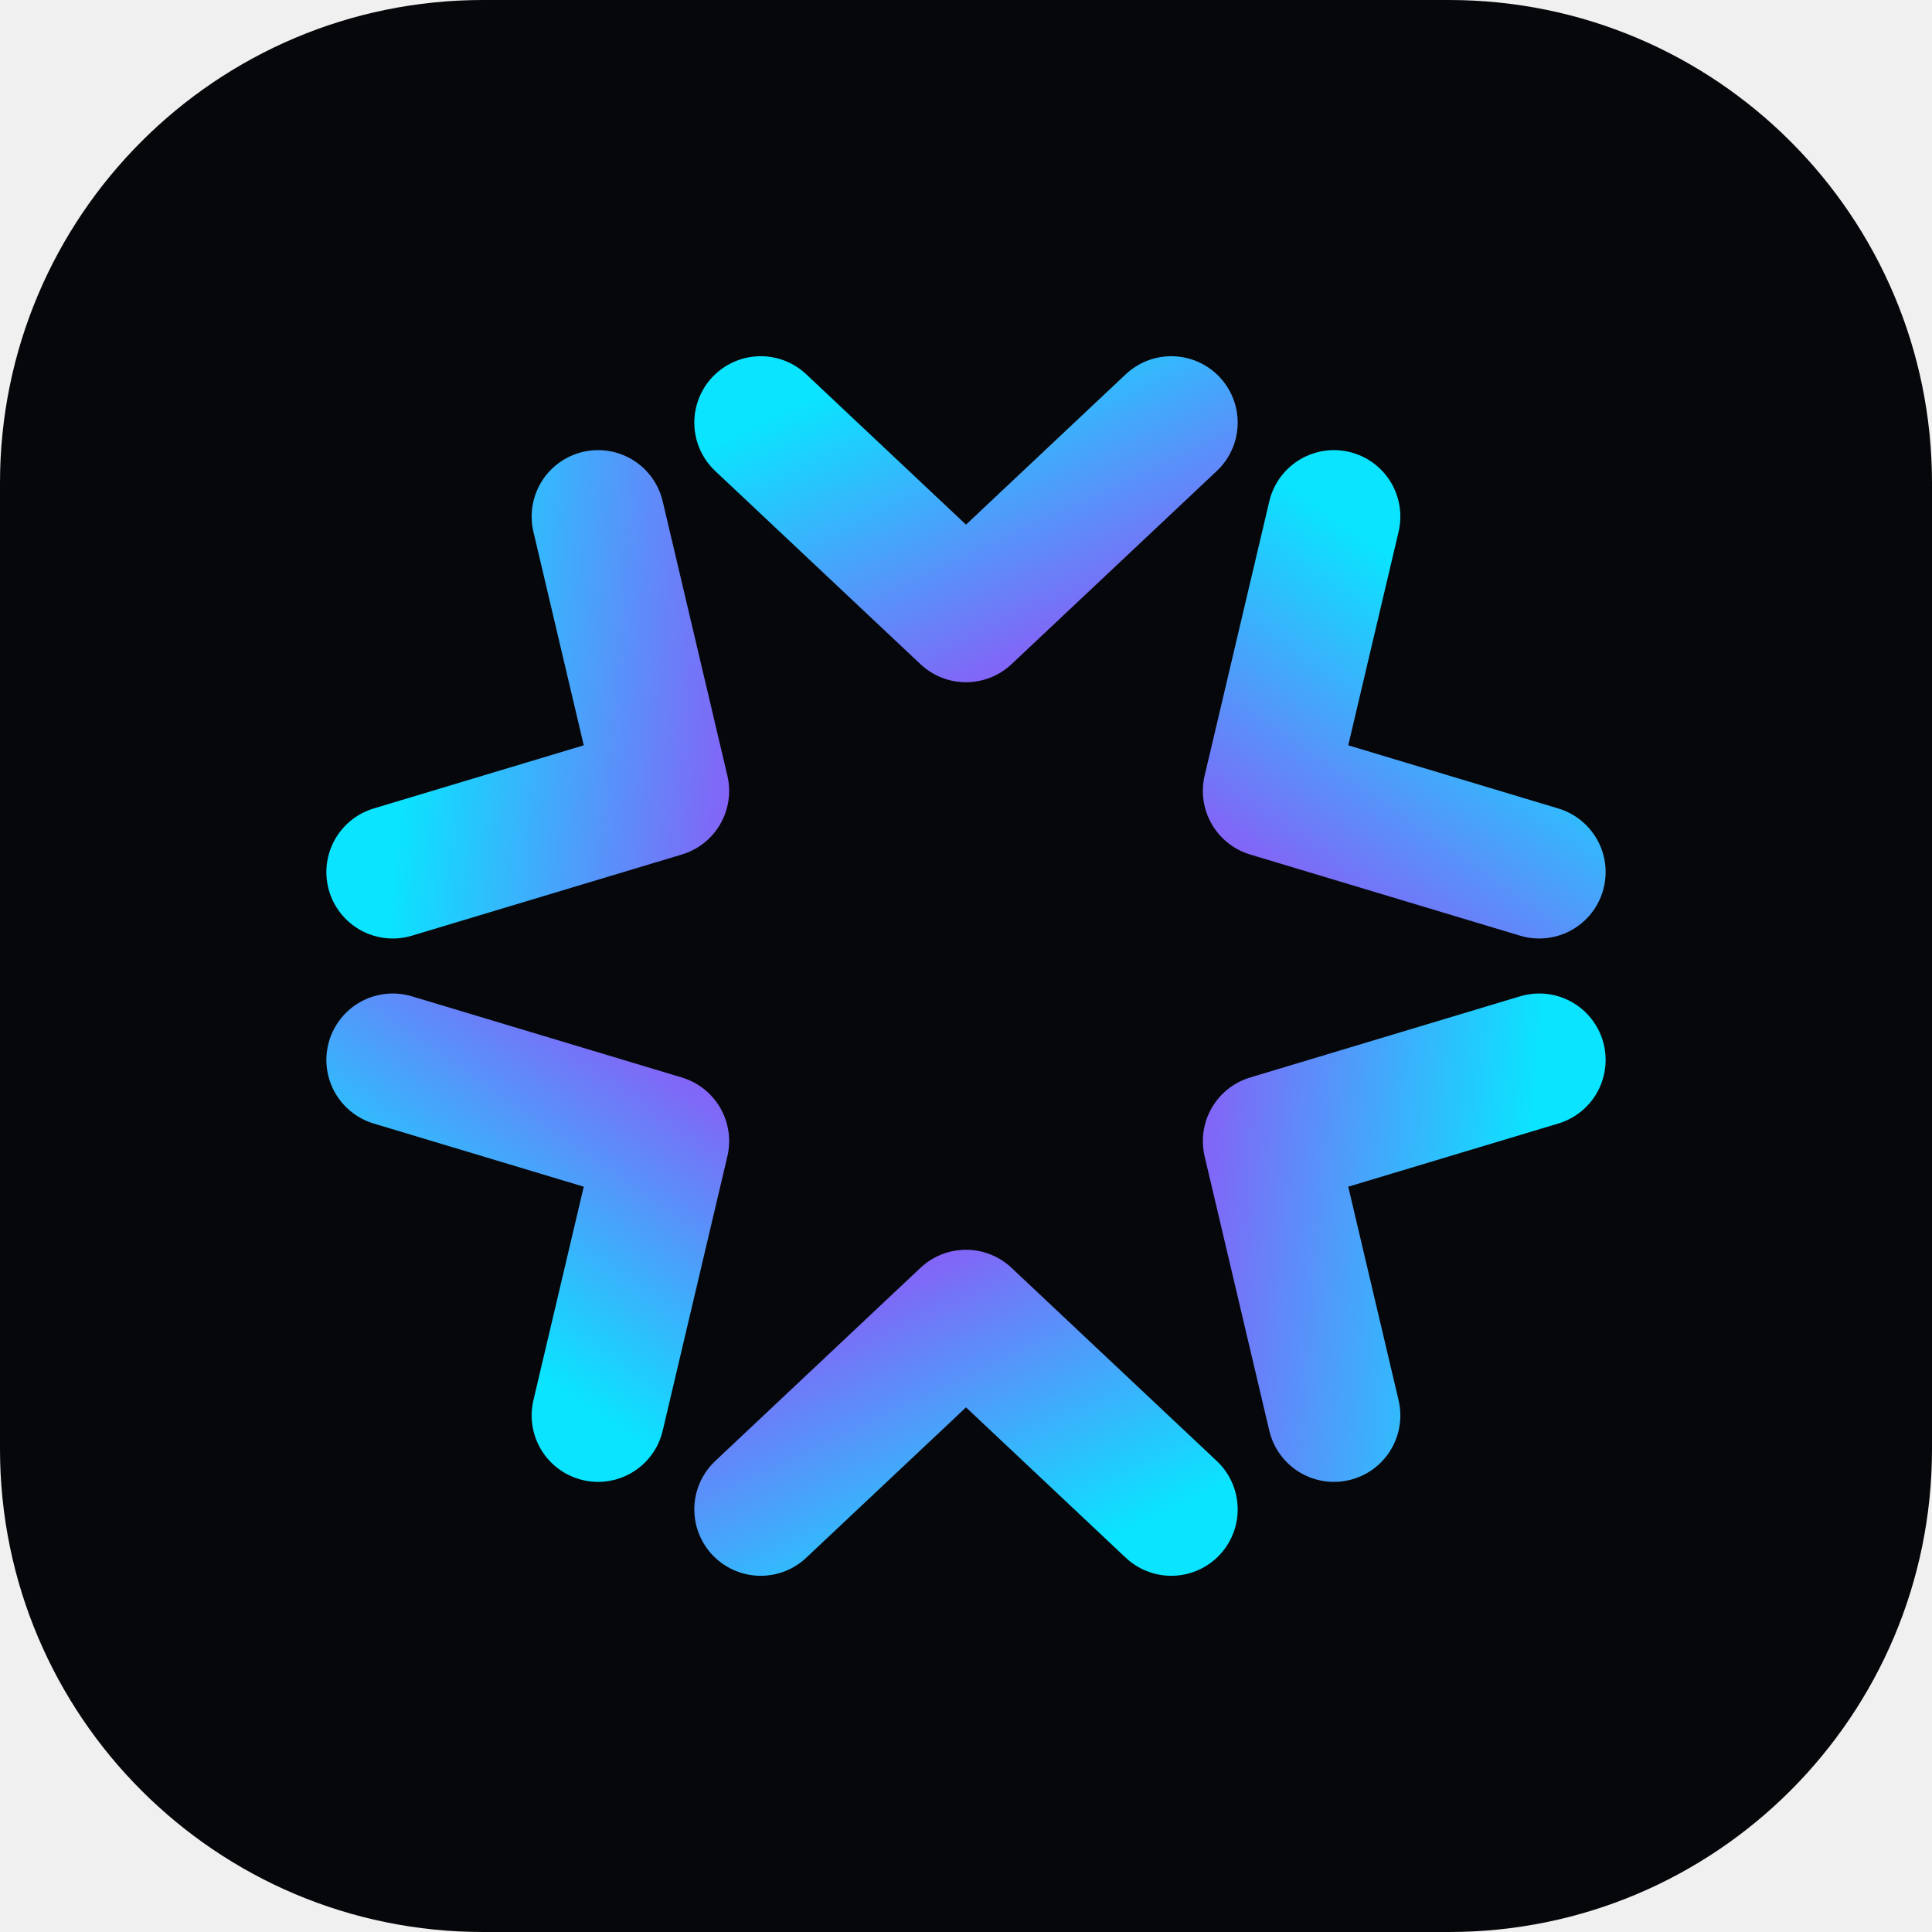
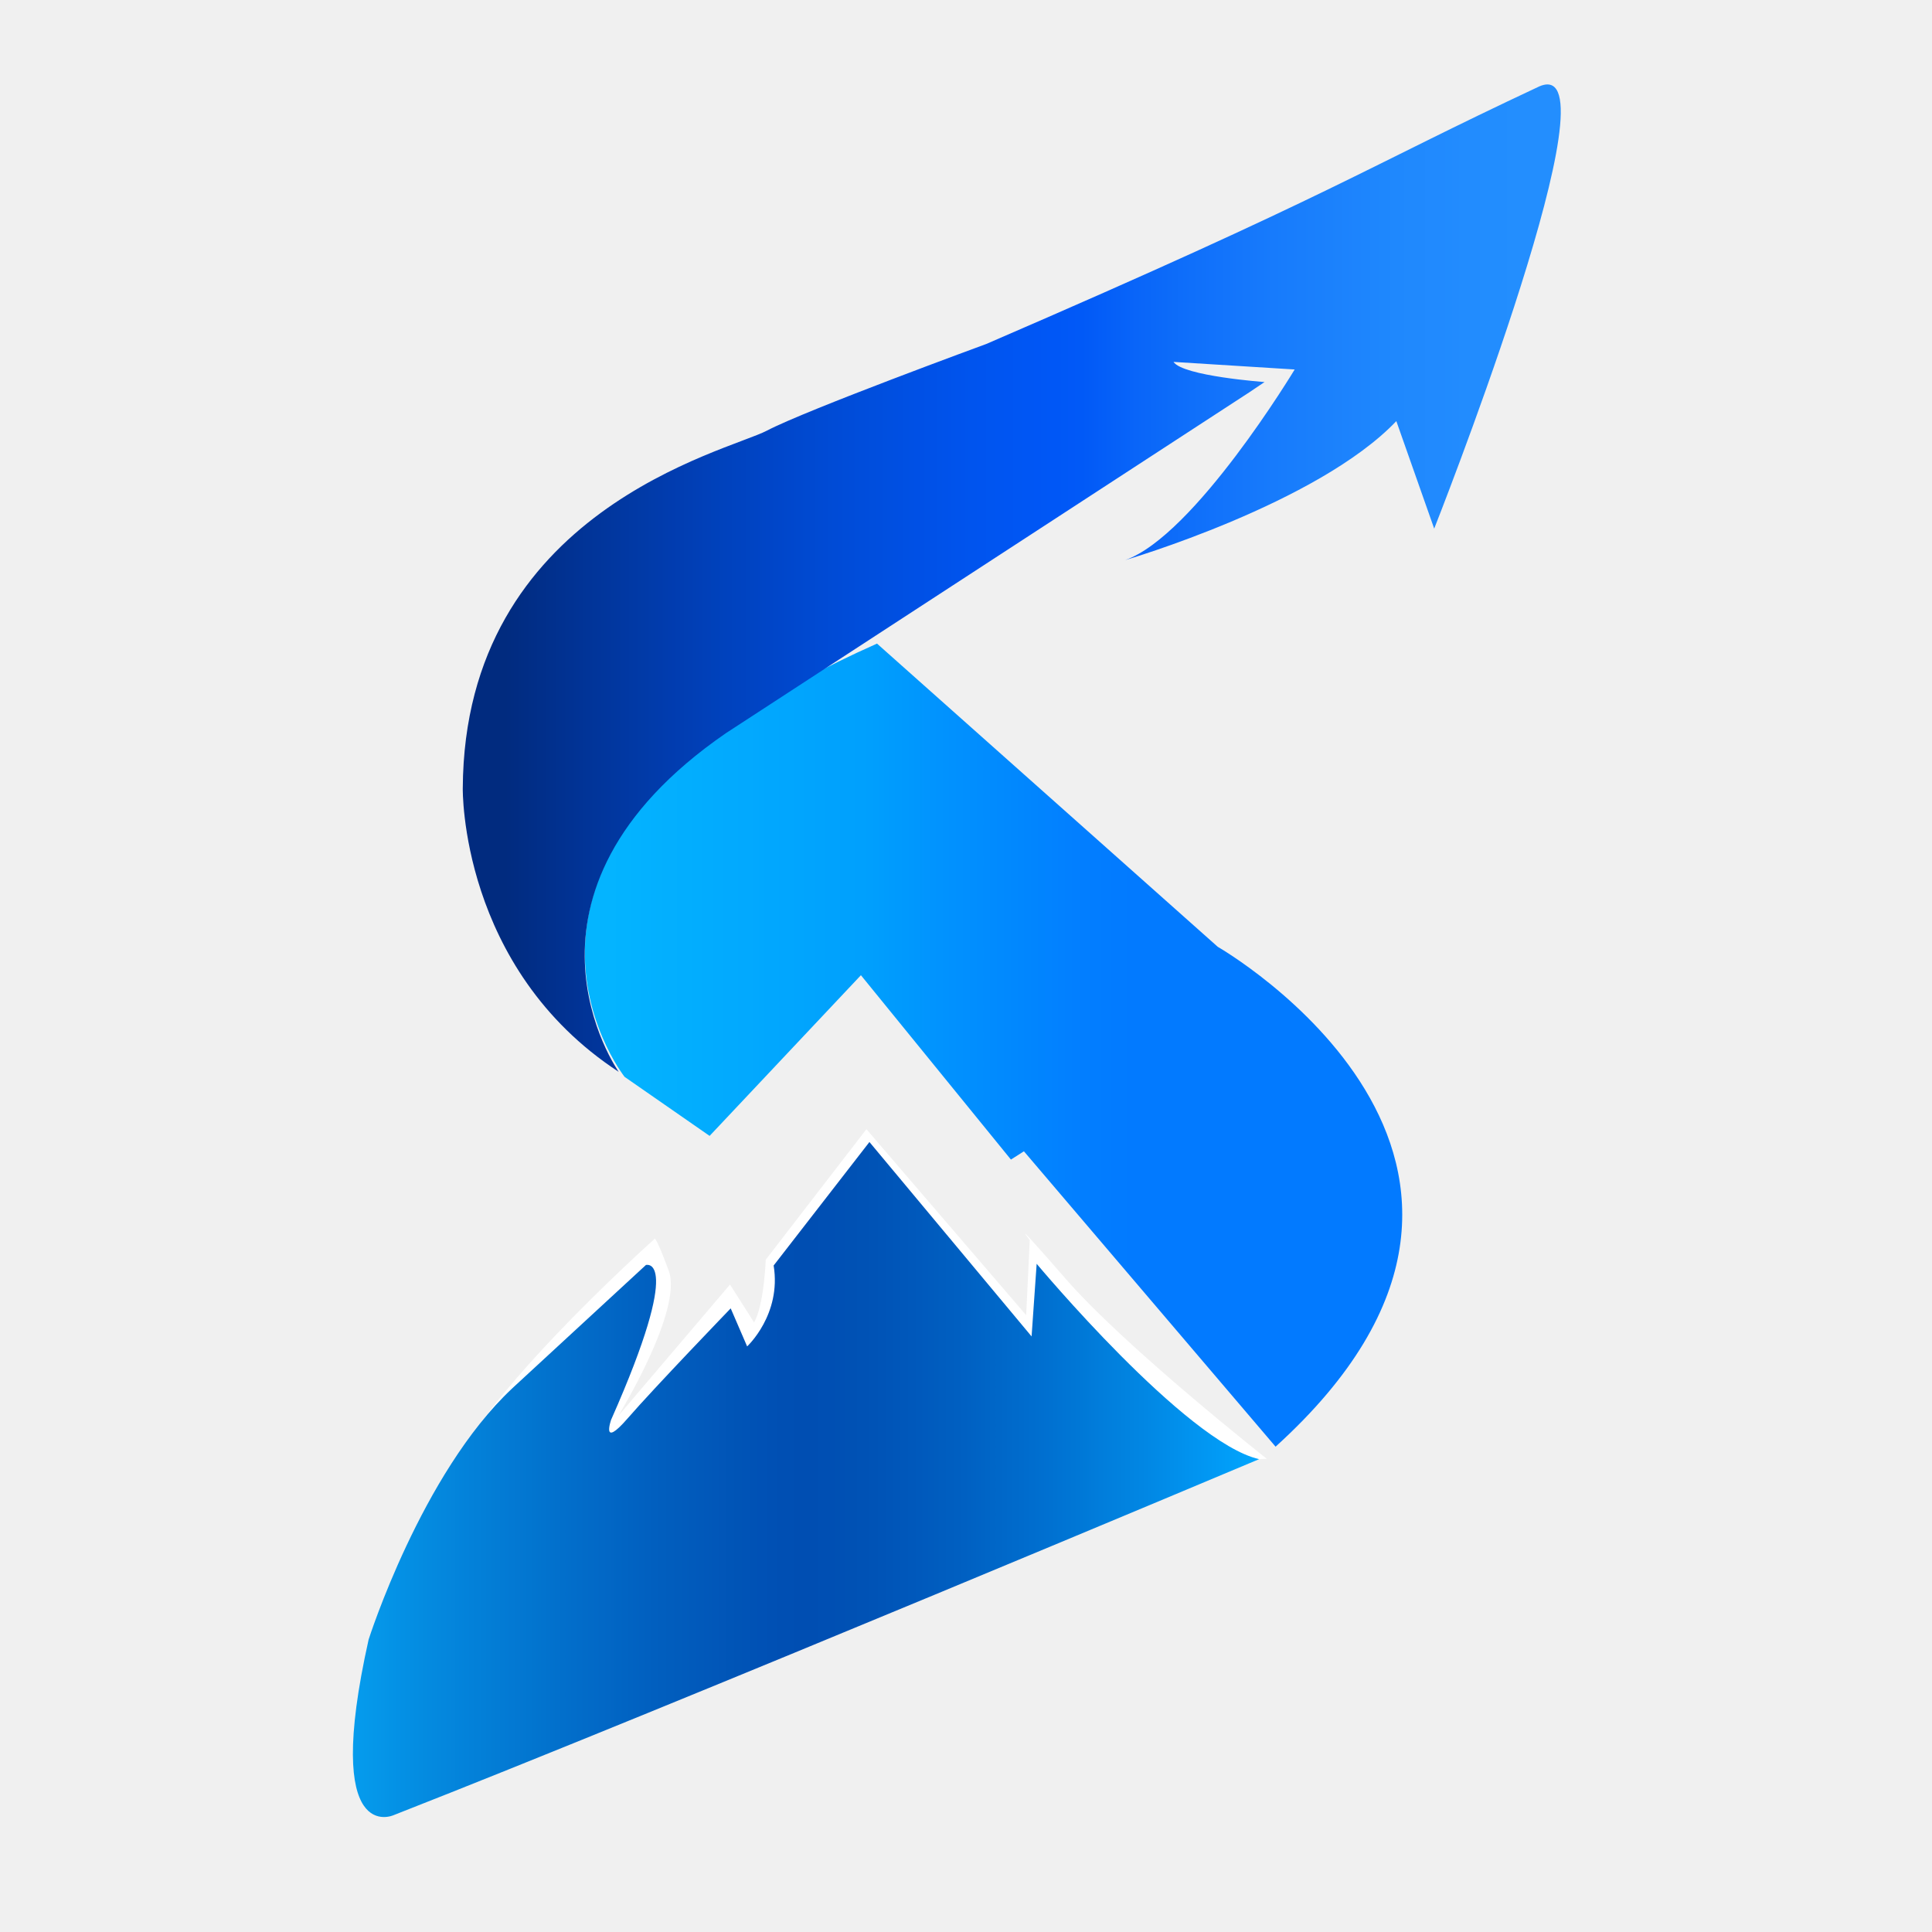
- <svg xmlns="http://www.w3.org/2000/svg" viewBox="0 0 32 32">
+ <svg xmlns="http://www.w3.org/2000/svg" viewBox="102.45 541.45 224.48 224.48" width="32" height="32" role="img" aria-label="Snowdox">
  <defs>
-     <linearGradient id="g" x1="0" y1="0" x2="1" y2="1">
-       <stop offset="0" stop-color="#0AE4FF" />
-       <stop offset="1" stop-color="#8B5CF6" />
+     <linearGradient id="md1" gradientUnits="userSpaceOnUse" x1="170.41" y1="662.88" x2="265.38" y2="662.88">
+       <stop offset="0.000" stop-color="#04b6ff" />
+       <stop offset="0.025" stop-color="#04b4ff" />
+       <stop offset="0.050" stop-color="#03b3ff" />
+       <stop offset="0.075" stop-color="#03b1ff" />
+       <stop offset="0.100" stop-color="#03affe" />
+       <stop offset="0.125" stop-color="#02aefe" />
+       <stop offset="0.150" stop-color="#02acfe" />
+       <stop offset="0.175" stop-color="#02aafe" />
+       <stop offset="0.200" stop-color="#02a9fe" />
+       <stop offset="0.225" stop-color="#01a7fe" />
+       <stop offset="0.250" stop-color="#01a6fe" />
+       <stop offset="0.275" stop-color="#01a4fd" />
+       <stop offset="0.300" stop-color="#00a2fd" />
+       <stop offset="0.325" stop-color="#00a1fd" />
+       <stop offset="0.350" stop-color="#009ffd" />
+       <stop offset="0.375" stop-color="#009bfd" />
+       <stop offset="0.400" stop-color="#0098fd" />
+       <stop offset="0.425" stop-color="#0194fe" />
+       <stop offset="0.450" stop-color="#0191fe" />
+       <stop offset="0.475" stop-color="#018efe" />
+       <stop offset="0.500" stop-color="#018bfe" />
+       <stop offset="0.525" stop-color="#0188fe" />
+       <stop offset="0.550" stop-color="#0185fe" />
+       <stop offset="0.575" stop-color="#0282ff" />
+       <stop offset="0.600" stop-color="#027fff" />
+       <stop offset="0.625" stop-color="#027dff" />
+       <stop offset="0.650" stop-color="#027bff" />
+       <stop offset="0.675" stop-color="#027aff" />
+       <stop offset="1.000" stop-color="#027aff" />
    </linearGradient>
-     <g id="arm" fill="none" stroke="url(#g)" stroke-width="2.2" stroke-linecap="round" stroke-linejoin="round">
-       <line x1="16" y1="16" x2="16" y2="5" />
-       <polyline points="12.6,7 16,10.2 19.4,7" />
-     </g>
+     <linearGradient id="md2" gradientUnits="userSpaceOnUse" x1="161.17" y1="608.63" x2="288.74" y2="608.63">
+       <stop offset="0.000" stop-color="#012b7f" />
+       <stop offset="0.025" stop-color="#012e87" />
+       <stop offset="0.050" stop-color="#013190" />
+       <stop offset="0.075" stop-color="#013498" />
+       <stop offset="0.100" stop-color="#0137a0" />
+       <stop offset="0.125" stop-color="#013aa7" />
+       <stop offset="0.150" stop-color="#013caf" />
+       <stop offset="0.175" stop-color="#013fb6" />
+       <stop offset="0.200" stop-color="#0042bd" />
+       <stop offset="0.225" stop-color="#0044c3" />
+       <stop offset="0.250" stop-color="#0046ca" />
+       <stop offset="0.275" stop-color="#0049d0" />
+       <stop offset="0.300" stop-color="#004bd6" />
+       <stop offset="0.325" stop-color="#004ddb" />
+       <stop offset="0.350" stop-color="#004fe0" />
+       <stop offset="0.375" stop-color="#0050e5" />
+       <stop offset="0.400" stop-color="#0052ea" />
+       <stop offset="0.425" stop-color="#0054ee" />
+       <stop offset="0.450" stop-color="#0055f1" />
+       <stop offset="0.475" stop-color="#0056f4" />
+       <stop offset="0.500" stop-color="#0057f6" />
+       <stop offset="0.525" stop-color="#0159f7" />
+       <stop offset="0.550" stop-color="#055ff8" />
+       <stop offset="0.575" stop-color="#0965f9" />
+       <stop offset="0.600" stop-color="#0c6af9" />
+       <stop offset="0.625" stop-color="#0f6ffa" />
+       <stop offset="0.650" stop-color="#1273fb" />
+       <stop offset="0.675" stop-color="#1577fb" />
+       <stop offset="0.700" stop-color="#177bfc" />
+       <stop offset="0.725" stop-color="#197efc" />
+       <stop offset="0.750" stop-color="#1b81fc" />
+       <stop offset="0.775" stop-color="#1d84fd" />
+       <stop offset="0.800" stop-color="#1e87fd" />
+       <stop offset="0.825" stop-color="#2089fd" />
+       <stop offset="0.850" stop-color="#218afe" />
+       <stop offset="0.875" stop-color="#228cfe" />
+       <stop offset="0.900" stop-color="#228dfe" />
+       <stop offset="0.925" stop-color="#238efe" />
+       <stop offset="1.000" stop-color="#238efe" />
+     </linearGradient>
+     <linearGradient id="md3" gradientUnits="userSpaceOnUse" x1="143.45" y1="713.36" x2="248.75" y2="713.36">
+       <stop offset="0.000" stop-color="#059ced" />
+       <stop offset="0.025" stop-color="#0597e9" />
+       <stop offset="0.050" stop-color="#0491e5" />
+       <stop offset="0.075" stop-color="#048ce1" />
+       <stop offset="0.100" stop-color="#0487dd" />
+       <stop offset="0.125" stop-color="#0382da" />
+       <stop offset="0.150" stop-color="#037ed6" />
+       <stop offset="0.175" stop-color="#0379d3" />
+       <stop offset="0.200" stop-color="#0275cf" />
+       <stop offset="0.225" stop-color="#0270cc" />
+       <stop offset="0.250" stop-color="#026cc9" />
+       <stop offset="0.275" stop-color="#0268c6" />
+       <stop offset="0.300" stop-color="#0164c3" />
+       <stop offset="0.325" stop-color="#0160c0" />
+       <stop offset="0.350" stop-color="#015dbd" />
+       <stop offset="0.375" stop-color="#015abb" />
+       <stop offset="0.400" stop-color="#0157b9" />
+       <stop offset="0.425" stop-color="#0054b6" />
+       <stop offset="0.450" stop-color="#0051b5" />
+       <stop offset="0.475" stop-color="#004fb3" />
+       <stop offset="0.500" stop-color="#004eb2" />
+       <stop offset="0.525" stop-color="#004fb3" />
+       <stop offset="0.550" stop-color="#0051b4" />
+       <stop offset="0.575" stop-color="#0053b6" />
+       <stop offset="0.600" stop-color="#0056b9" />
+       <stop offset="0.625" stop-color="#0059bc" />
+       <stop offset="0.650" stop-color="#005dbf" />
+       <stop offset="0.675" stop-color="#0060c2" />
+       <stop offset="0.700" stop-color="#0065c6" />
+       <stop offset="0.725" stop-color="#0069ca" />
+       <stop offset="0.750" stop-color="#006dce" />
+       <stop offset="0.775" stop-color="#0072d2" />
+       <stop offset="0.800" stop-color="#0077d6" />
+       <stop offset="0.825" stop-color="#017ddb" />
+       <stop offset="0.850" stop-color="#0182df" />
+       <stop offset="0.875" stop-color="#0187e4" />
+       <stop offset="0.900" stop-color="#018de9" />
+       <stop offset="0.925" stop-color="#0193ef" />
+       <stop offset="0.950" stop-color="#0199f4" />
+       <stop offset="0.975" stop-color="#01a0f9" />
+       <stop offset="1.000" stop-color="#01a6ff" />
+     </linearGradient>
  </defs>
-   <rect width="32" height="32" rx="8" fill="#06070A" />
-   <use href="#arm" />
-   <use href="#arm" transform="rotate(60 16 16)" />
-   <use href="#arm" transform="rotate(120 16 16)" />
-   <use href="#arm" transform="rotate(180 16 16)" />
-   <use href="#arm" transform="rotate(240 16 16)" />
-   <use href="#arm" transform="rotate(300 16 16)" />
+   <path fill="#ffffff" d="M154.18 714.77L249.64 710.95C249.64 710.95 233.29 698.07 226.34 690.11C219.39 682.14 222.10 685.53 222.10 685.53L221.68 694.26L203.12 672.65L191.42 687.82C191.42 687.82 191.25 692.99 190.07 695.11L187.27 690.70L174.30 705.95C174.30 705.95 181.85 693.67 180.15 689.09C178.46 684.51 178.46 685.44 178.46 685.44C178.46 685.44 155.57 705.87 154.18 714.77" />
+   <path fill="url(#md1)" d="M175.02 666.57L184.90 673.43L202.48 654.76L219.91 676.18L221.42 675.22L250.66 709.54C287.32 676.31 243.94 651.46 243.94 651.46L243.94 651.46L204.35 616.23C153.23 638.93 175.02 666.57 175.02 666.57" />
+   <path fill="url(#md2)" d="M281.30 551.49C260.57 561.20 257.96 563.74 217.04 581.42L217.04 581.42C217.04 581.42 196.14 589.08 191.55 591.49L191.55 591.49C186.96 593.89 156.39 600.76 156.22 633.04L156.22 633.04C156.22 633.04 155.86 653.91 174.34 665.99L174.34 665.99C174.34 665.99 159.70 645.31 186.79 626.64L186.79 626.64L247.61 587.03L249.38 585.84C249.38 585.84 239.90 585.15 238.80 583.50L238.80 583.50L252.88 584.38C252.88 584.38 241.24 603.70 233.18 606.53L233.18 606.53C233.18 606.53 255.54 599.99 264.69 590.38L264.69 590.38L269.09 602.87C269.09 602.87 289.49 551.27 282.24 551.26L282.24 551.26C281.96 551.26 281.65 551.34 281.30 551.49" />
+   <path fill="url(#md3)" d="M192.34 688.49C193.27 694.19 189.26 697.89 189.26 697.89L189.26 697.89L187.35 693.47C187.35 693.47 178.53 702.62 175.37 706.26L175.37 706.26C172.22 709.89 173.47 706.37 173.47 706.37L173.47 706.37C173.47 706.37 173.47 706.37 173.48 706.36L173.48 706.36C181.98 687.15 177.50 688.43 177.50 688.43L177.50 688.43C177.50 688.43 172.74 692.82 162.12 702.62L162.12 702.62C162.06 702.68 162.00 702.73 161.94 702.79L161.94 702.79C151.43 712.64 145.28 731.95 145.28 731.95L145.28 731.95C139.88 756.12 148.17 752.36 148.17 752.36L148.17 752.36C181.80 739.18 248.75 710.99 248.75 710.99L248.75 710.99C240.24 709.07 222.90 688.29 222.90 688.29L222.90 688.29L222.31 696.73L203.47 674.14Z" />
</svg>
